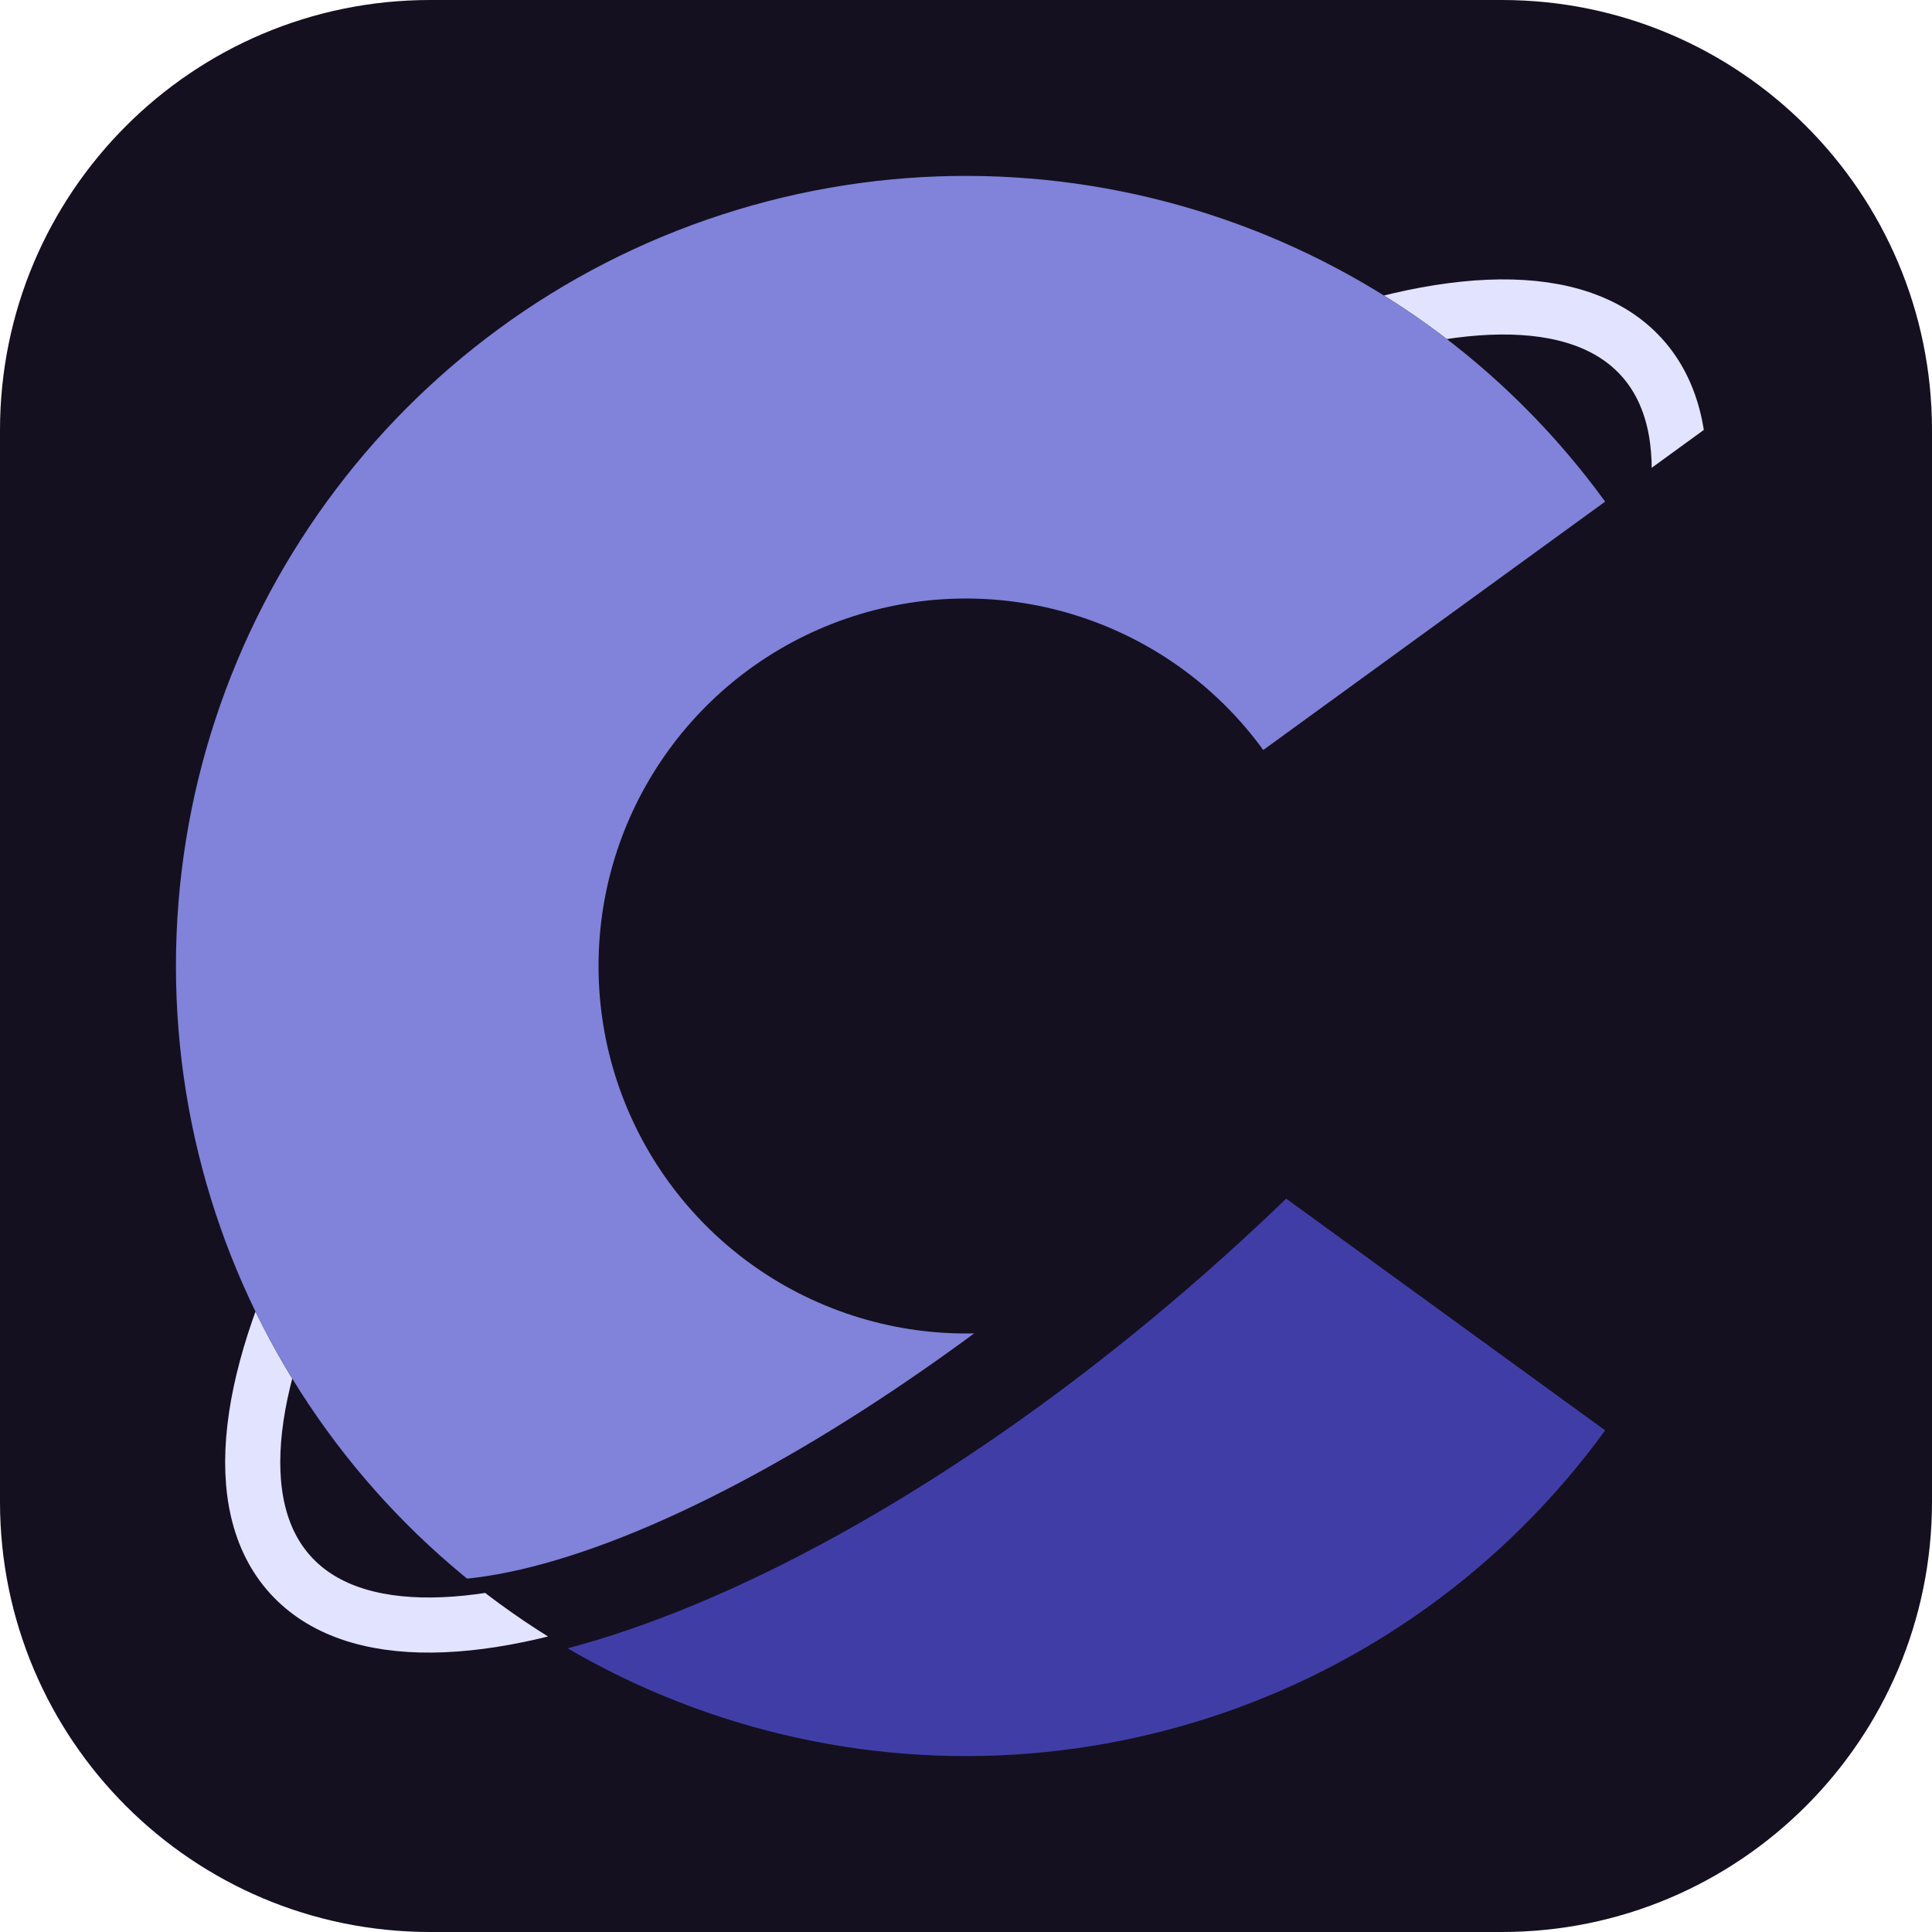
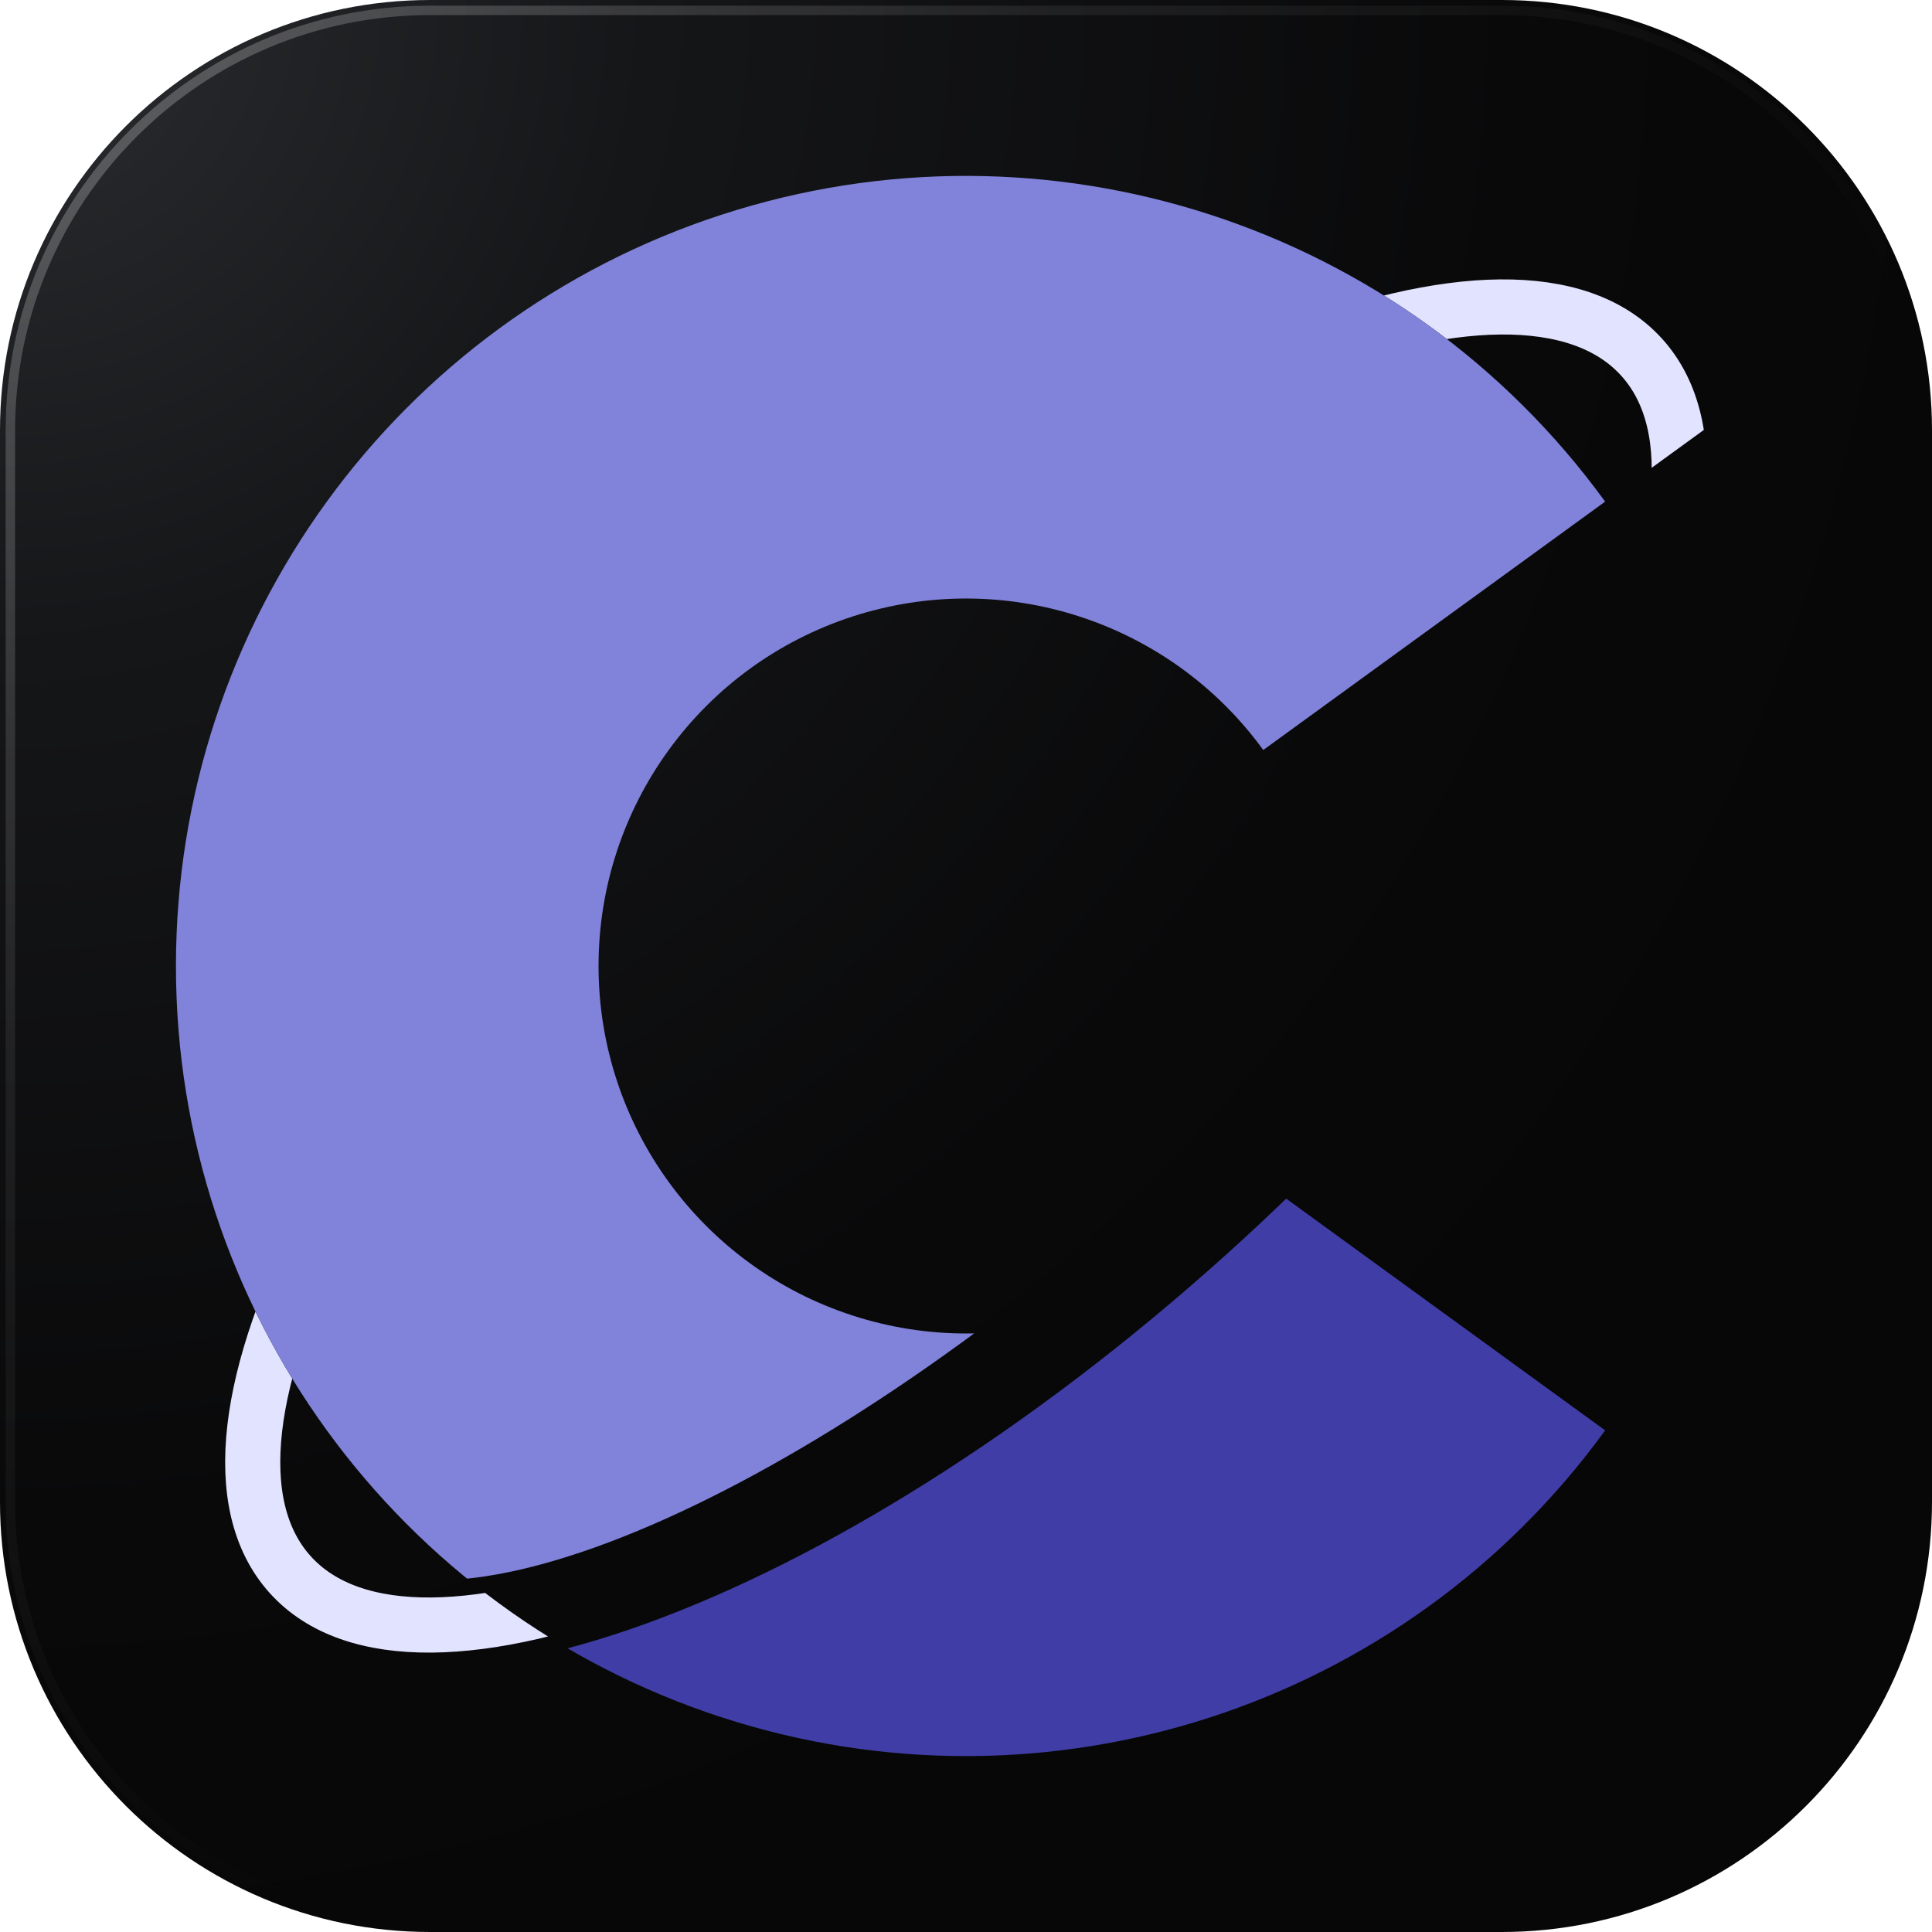
<svg xmlns="http://www.w3.org/2000/svg" viewBox="0 0 1024 1024" width="1024" height="1024">
  <defs>
+     <radialGradient id="c-plate" cx="0" cy="0" r="1075.2" gradientUnits="userSpaceOnUse">
+       <stop offset="0" stop-color="#2C2D30" />
+       <stop offset="0.32" stop-color="#151618" />
+       <stop offset="0.75" stop-color="#09090A" />
+       <stop offset="1" stop-color="#070708" />
+     </radialGradient>
+     <radialGradient id="c-rim" cx="0" cy="0" r="1024" gradientUnits="userSpaceOnUse">
+       <stop offset="0" stop-color="#FFFFFF" stop-opacity="0.27" />
+       <stop offset="0.55" stop-color="#FFFFFF" stop-opacity="0.07" />
+       <stop offset="1" stop-color="#FFFFFF" stop-opacity="0" />
+     </radialGradient>
    <clipPath id="c-lit">
      <path d="M3764.93 -2416.95L850.68 207.05A455.74 153.86 -42 0 1 173.32 816.95L-2740.93 3440.95L-5347.34 546.24L1158.52 -5311.66Z" />
    </clipPath>
    <clipPath id="c-night">
      <path d="M3764.93 -2416.95L889.76 171.86A508.33 206.45 -42 0 1 134.24 852.14L-2740.93 3440.95L-134.52 6335.66L6371.34 477.76Z" />
    </clipPath>
    <clipPath id="c-orbit">
      <path d="M0 0L0 1024L1024 1024L1024 0ZM850.76 265.87L3663.3 -1777.55L3663.3 2801.55L850.76 758.13A418.74 418.74 0 1 1 850.76 265.87Z" />
    </clipPath>
  </defs>
-   <rect width="1024" height="1024" rx="228" fill="#141020" />
+   <rect width="1024" height="1024" rx="228" fill="url(#c-plate)" />
+   <rect x="5.5" y="5.5" width="1013" height="1013" rx="222.5" fill="none" stroke="url(#c-rim)" stroke-width="5" />
  <path clip-path="url(#c-orbit)" d="M870.22 189.46A482.03 180.15 -42 1 1 153.78 834.54A482.03 180.15 -42 1 1 870.22 189.46" fill="none" stroke="#E2E3FF" stroke-width="29.21" />
  <path clip-path="url(#c-lit)" d="M850.76 265.87A418.74 418.74 0 1 0 850.76 758.13L669.56 626.48A194.76 194.76 0 1 1 669.56 397.52Z" fill="#8083D9" />
  <path clip-path="url(#c-night)" d="M850.76 265.87A418.74 418.74 0 1 0 850.76 758.13L669.56 626.48A194.76 194.76 0 1 1 669.56 397.52Z" fill="#403EA6" />
</svg>
